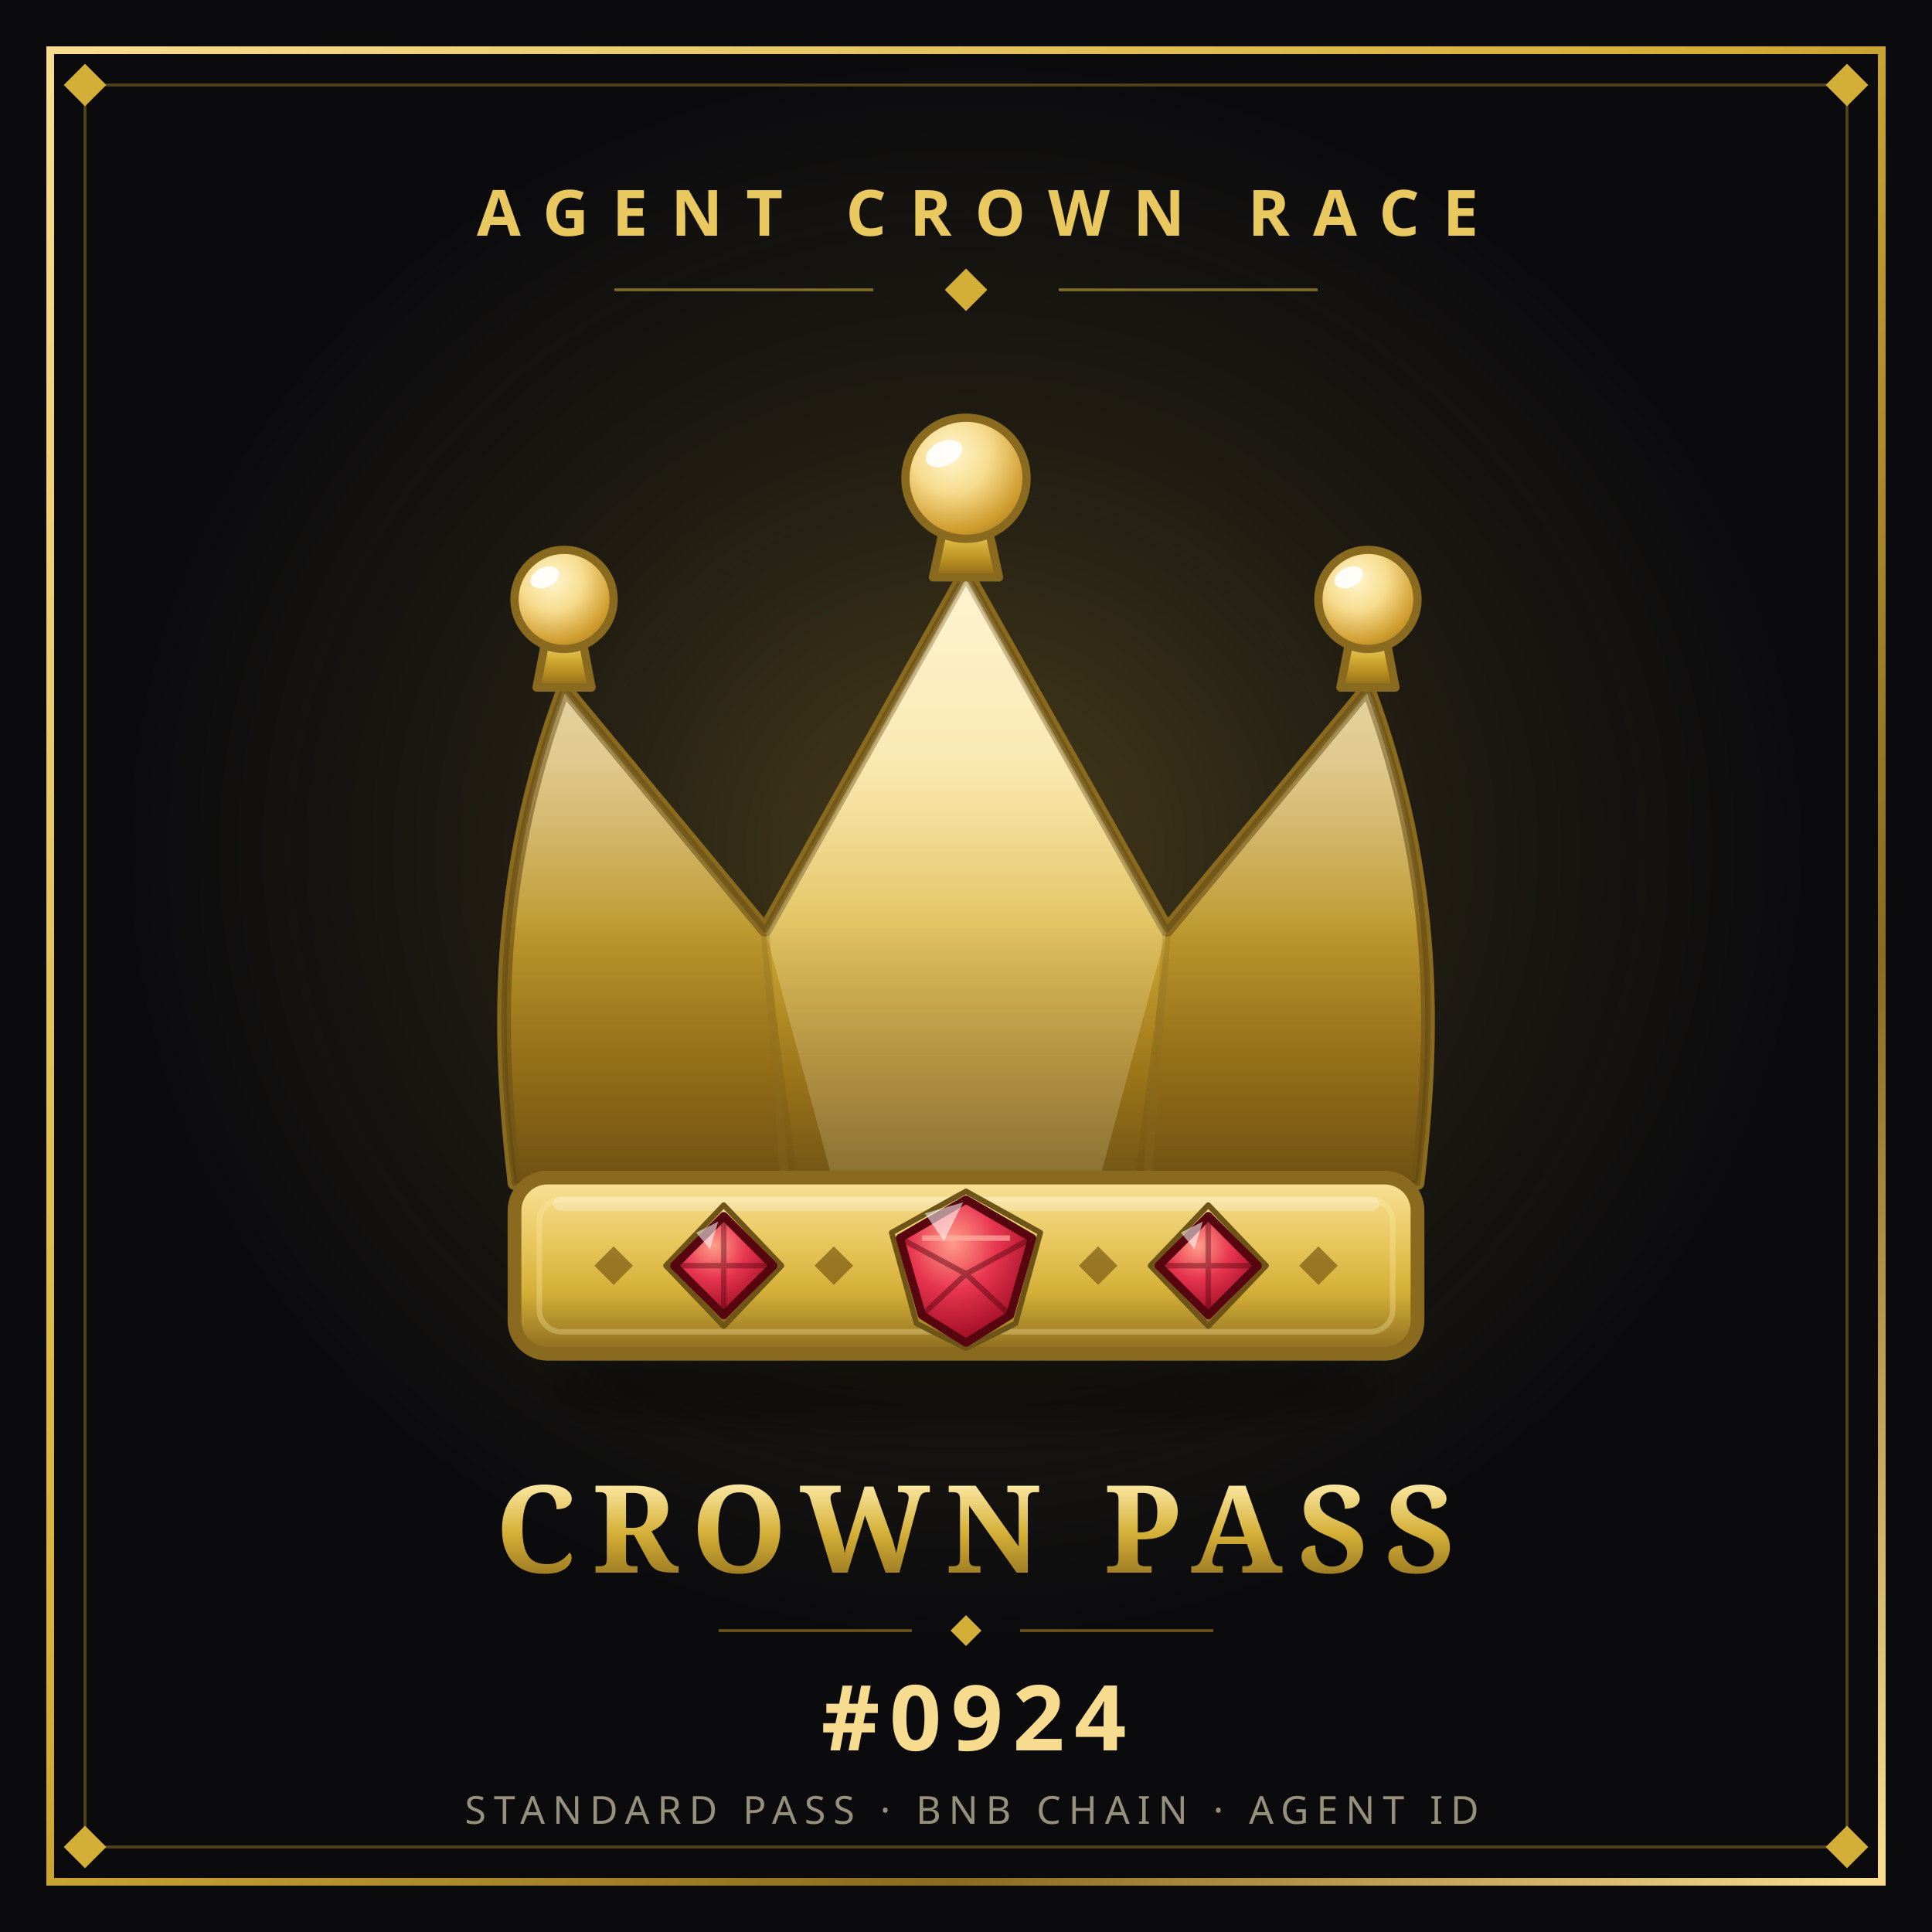
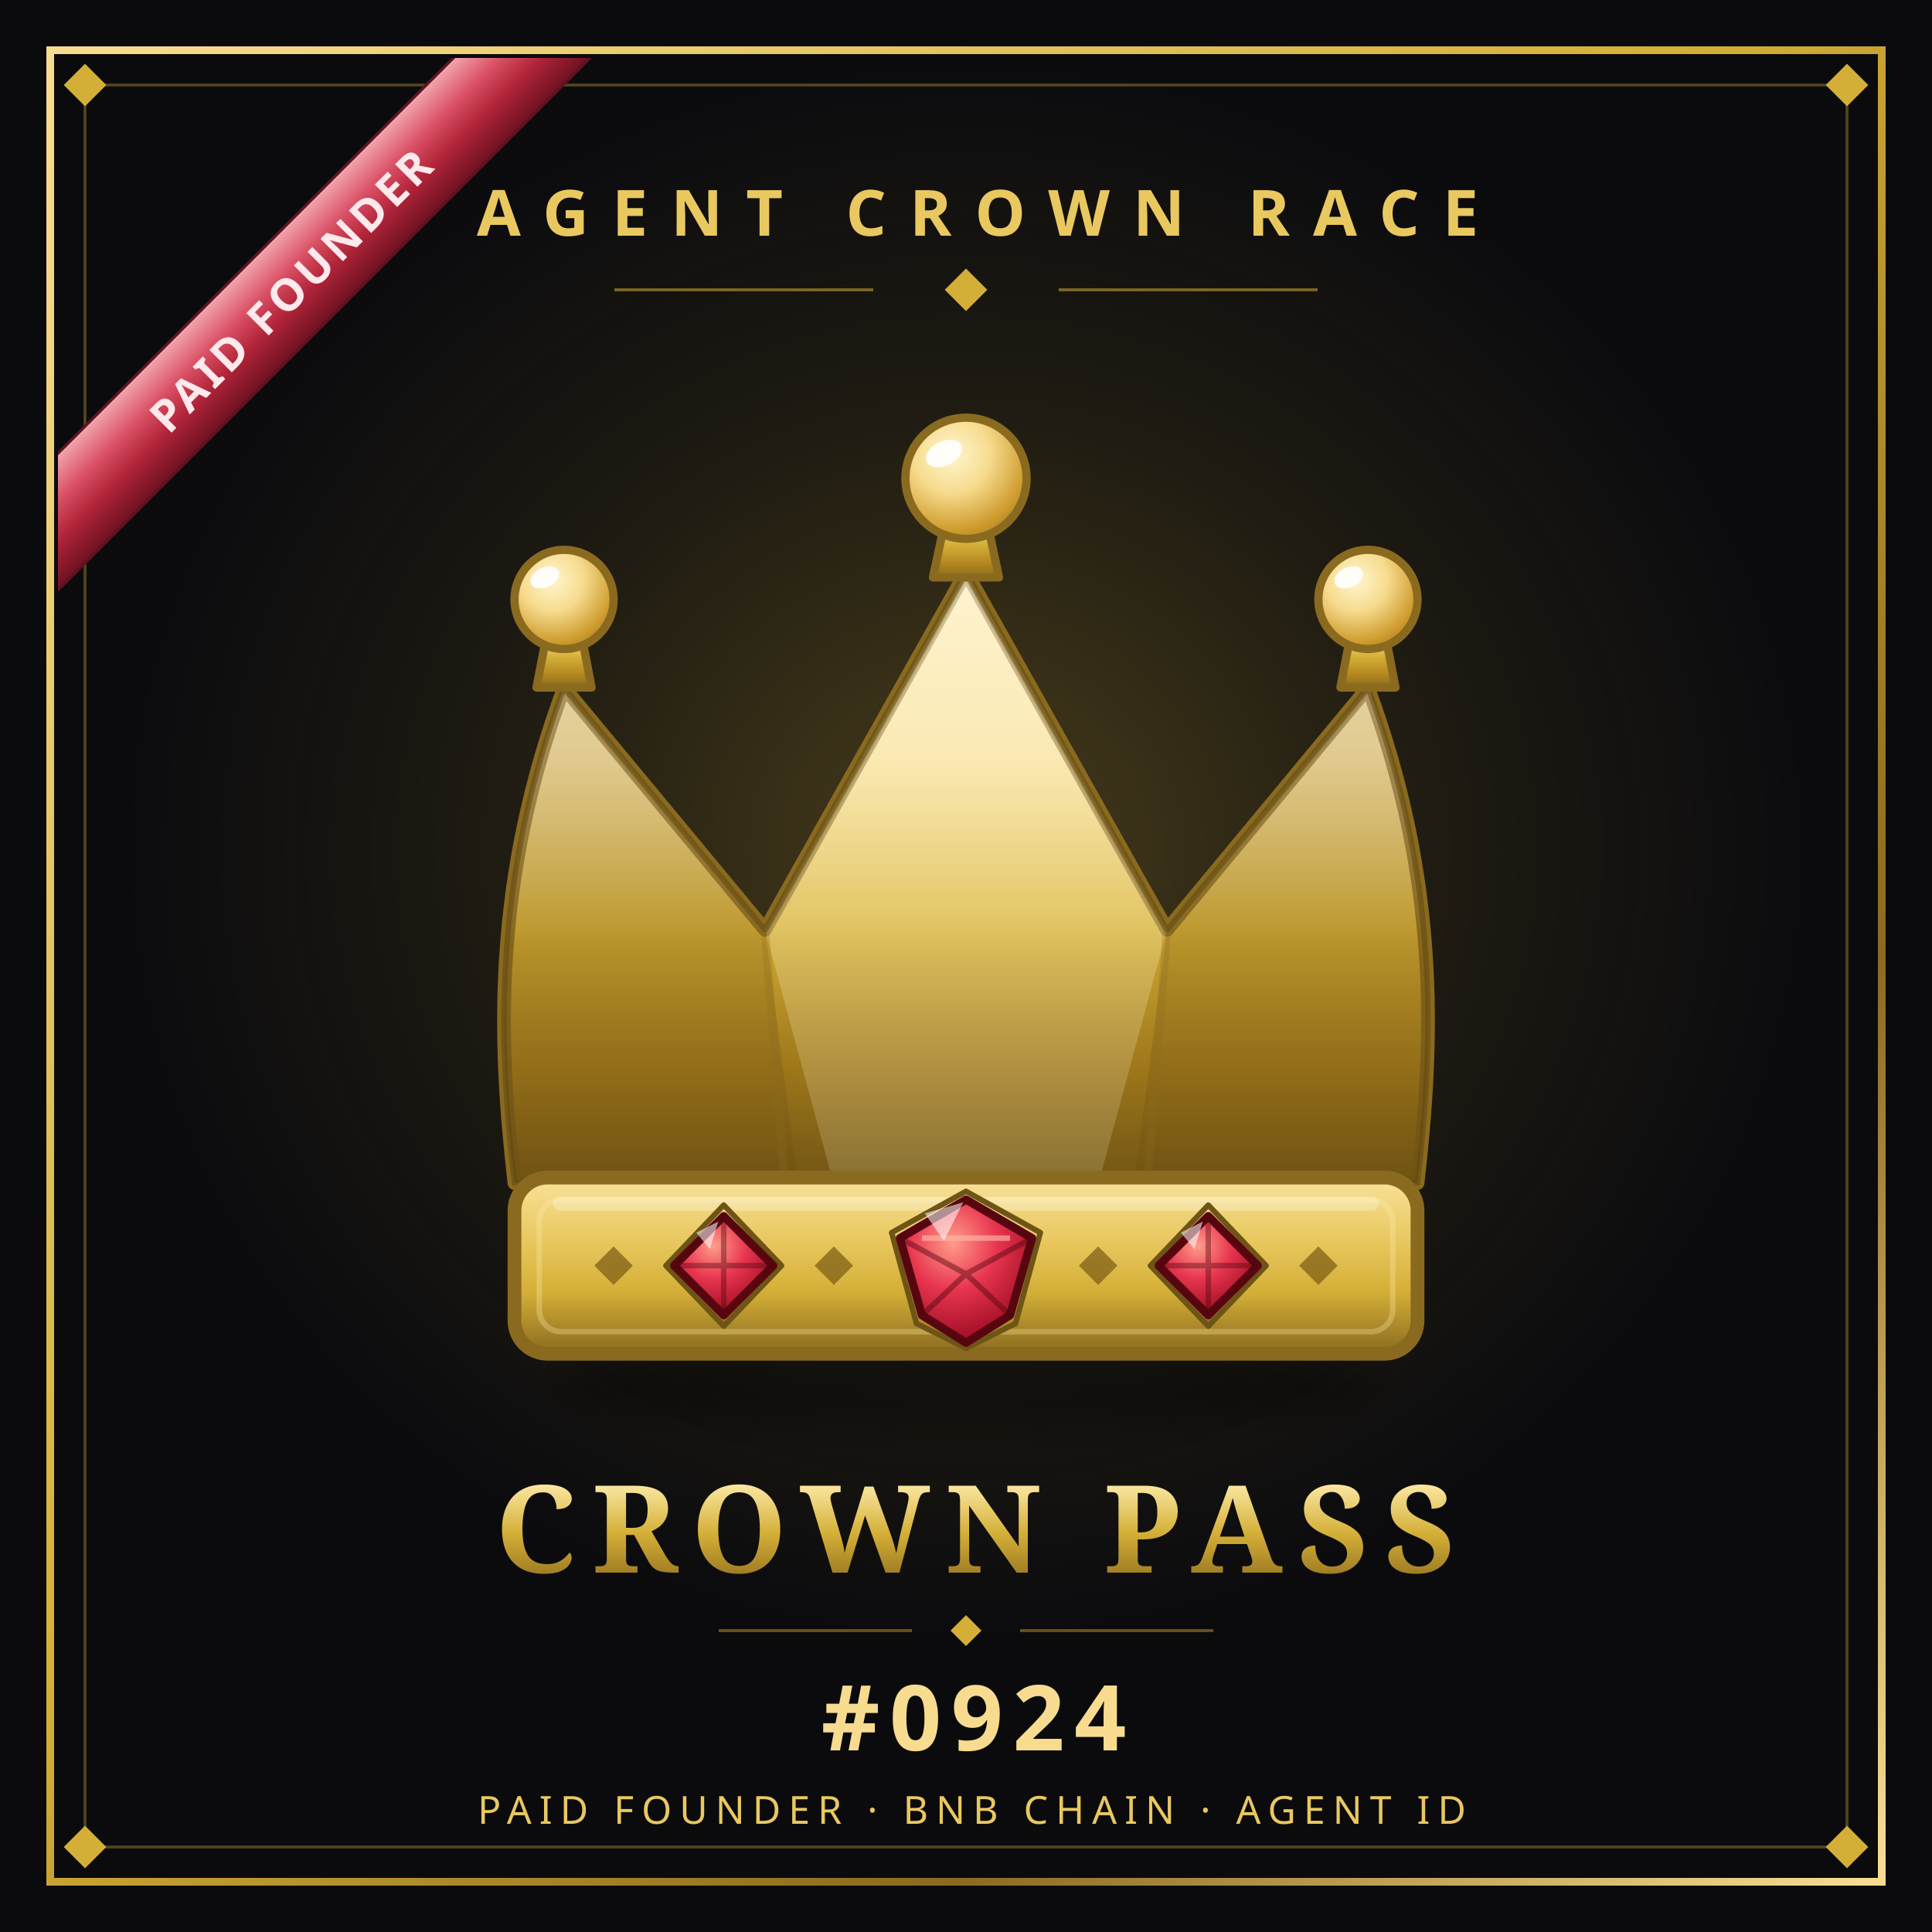
<svg xmlns="http://www.w3.org/2000/svg" viewBox="0 0 1000 1000" role="img" aria-label="Crown Pass #0924">
  <defs>
    <radialGradient id="passGlow" cx=".5" cy=".5" r=".5">
      <stop offset="0" stop-color="#d4af37" stop-opacity=".30" />
      <stop offset=".55" stop-color="#d4af37" stop-opacity=".10" />
      <stop offset="1" stop-color="#d4af37" stop-opacity="0" />
    </radialGradient>
    <linearGradient id="frameGold" x1="0" y1="0" x2="1" y2="1">
      <stop offset="0" stop-color="#f7dc8f" />
      <stop offset=".45" stop-color="#d4af37" />
      <stop offset=".75" stop-color="#8a6a1f" />
      <stop offset="1" stop-color="#f7dc8f" />
    </linearGradient>
    <linearGradient id="titleGold" x1="0" y1="0" x2="0" y2="1">
      <stop offset="0" stop-color="#fbe7a1" />
      <stop offset=".55" stop-color="#d4af37" />
      <stop offset="1" stop-color="#a07d24" />
    </linearGradient>
    <clipPath id="cardClip">
      <rect x="30" y="30" width="940" height="940" />
    </clipPath>
  </defs>
  <defs>
+     <linearGradient id="founderBand" x1="0" y1="0" x2="0" y2="1">
+       <stop offset="0" stop-color="#f3a7b0" />
+       <stop offset=".35" stop-color="#d94f63" />
+       <stop offset=".65" stop-color="#b02338" />
+       <stop offset="1" stop-color="#6d1122" />
+     </linearGradient>
    <linearGradient id="goldBody" x1="0" y1="0" x2="0" y2="1">
      <stop offset="0" stop-color="#fbe7a1" />
      <stop offset=".3" stop-color="#f7dc8f" />
      <stop offset=".58" stop-color="#d4af37" />
      <stop offset=".82" stop-color="#b3871f" />
      <stop offset="1" stop-color="#8a6a1f" />
    </linearGradient>
    <linearGradient id="goldBand" x1="0" y1="0" x2="0" y2="1">
      <stop offset="0" stop-color="#f9e29a" />
      <stop offset=".35" stop-color="#e9c860" />
      <stop offset=".65" stop-color="#d4af37" />
      <stop offset="1" stop-color="#8a6a1f" />
    </linearGradient>
    <radialGradient id="orbGrad" cx=".38" cy=".3" r=".9">
      <stop offset="0" stop-color="#fff6cf" />
      <stop offset=".35" stop-color="#f7dc8f" />
      <stop offset=".7" stop-color="#cf9c2e" />
      <stop offset="1" stop-color="#8a6a1f" />
    </radialGradient>
    <radialGradient id="rubyGrad" cx=".4" cy=".3" r=".95">
      <stop offset="0" stop-color="#ff9d8a" />
      <stop offset=".35" stop-color="#e8354f" />
      <stop offset=".68" stop-color="#a8122a" />
      <stop offset="1" stop-color="#5f0815" />
    </radialGradient>
    <linearGradient id="sheenGrad" x1="0" y1="0" x2="0" y2="1">
      <stop offset="0" stop-color="#ffffff" stop-opacity=".5" />
      <stop offset="1" stop-color="#ffffff" stop-opacity="0" />
    </linearGradient>
    <linearGradient id="shadeGrad" x1="0" y1="0" x2="0" y2="1">
      <stop offset="0" stop-color="#463004" stop-opacity="0" />
      <stop offset="1" stop-color="#463004" stop-opacity=".38" />
    </linearGradient>
    <filter id="blur6" x="-40%" y="-40%" width="180%" height="180%">
      <feGaussianBlur stdDeviation="6" />
    </filter>
    <clipPath id="bodyClip">
      <path d="M92 332 C86 280 84 222 110 152 L183 240 L256 110 L329 240 L402 152 C428 222 426 280 420 332 Z" />
    </clipPath>
  </defs>
  <rect width="1000" height="1000" fill="#0b0b0e" />
  <ellipse cx="500" cy="440" rx="440" ry="410" fill="url(#passGlow)" />
  <rect x="26" y="26" width="948" height="948" fill="none" stroke="url(#frameGold)" stroke-width="4" />
  <rect x="44" y="44" width="912" height="912" fill="none" stroke="#d4af37" stroke-width="1.5" opacity=".35" />
  <path d="M44 33 L55 44 L44 55 L33 44 Z" fill="#d4af37" />
  <path d="M956 33 L967 44 L956 55 L945 44 Z" fill="#d4af37" />
  <path d="M44 945 L55 956 L44 967 L33 956 Z" fill="#d4af37" />
  <path d="M956 945 L967 956 L956 967 L945 956 Z" fill="#d4af37" />
  <text x="506" y="122" text-anchor="middle" font-family="'Noto Sans', Arial, sans-serif" font-size="33" font-weight="600" letter-spacing="12" fill="#e9c860">AGENT CROWN RACE</text>
  <g stroke="#d4af37" opacity=".55">
    <path d="M318 150 H452 M548 150 H682" stroke-width="1.5" />
  </g>
  <path d="M500 139 L511 150 L500 161 L489 150 Z" fill="#d4af37" />
  <svg x="215" y="182" width="570" height="570" viewBox="56 30 400 400">
    <g id="crown">
      <ellipse cx="256" cy="406" rx="152" ry="15" fill="#000000" opacity=".30" filter="url(#blur6)" />
      <path d="M92 332 C86 280 84 222 110 152 L183 240 L256 110 L329 240 L402 152 C428 222 426 280 420 332 Z" fill="url(#goldBody)" stroke="#8a6a1f" stroke-width="5" stroke-linejoin="round" />
      <g clip-path="url(#bodyClip)">
        <polygon points="60,340 110,140 183,240 196,340" fill="#7a5a12" opacity=".26" />
        <polygon points="452,340 402,140 329,240 316,340" fill="#7a5a12" opacity=".26" />
        <polygon points="183,240 256,110 329,240 302,340 210,340" fill="#fff3bc" opacity=".30" />
        <rect x="60" y="96" width="392" height="150" fill="url(#sheenGrad)" />
        <rect x="60" y="238" width="392" height="102" fill="url(#shadeGrad)" />
      </g>
      <g stroke="#8a6a1f" stroke-width="3" opacity=".45" fill="none">
        <path d="M110 152 L183 240 L256 110 L329 240 L402 152" />
        <path d="M183 240 L190 330 M329 240 L322 330" opacity=".6" />
      </g>
      <path d="M92 332 C86 280 84 222 110 152 L183 240 L256 110 L329 240 L402 152 C428 222 426 280 420 332 Z" fill="none" stroke="#5f470e" stroke-width="2" stroke-linejoin="round" opacity=".55" />
      <path d="M100 152 L120 152 L115 126 L105 126 Z" fill="url(#goldBody)" stroke="#8a6a1f" stroke-width="3" stroke-linejoin="round" />
      <path d="M244 112 L268 112 L262 84 L250 84 Z" fill="url(#goldBody)" stroke="#8a6a1f" stroke-width="3" stroke-linejoin="round" />
      <path d="M392 152 L412 152 L407 126 L397 126 Z" fill="url(#goldBody)" stroke="#8a6a1f" stroke-width="3" stroke-linejoin="round" />
      <g stroke="#8a6a1f" stroke-width="3">
        <circle cx="110" cy="120" r="18" fill="url(#orbGrad)" />
        <circle cx="256" cy="76" r="22" fill="url(#orbGrad)" />
        <circle cx="402" cy="120" r="18" fill="url(#orbGrad)" />
      </g>
      <g fill="#ffffff">
        <ellipse cx="103" cy="112" rx="5.5" ry="3.6" opacity=".9" transform="rotate(-25 103 112)" />
        <ellipse cx="248" cy="67" rx="7" ry="4.4" opacity=".9" transform="rotate(-25 248 67)" />
        <ellipse cx="395" cy="112" rx="5.5" ry="3.6" opacity=".9" transform="rotate(-25 395 112)" />
      </g>
      <rect x="92" y="330" width="328" height="64" rx="12" fill="url(#goldBand)" stroke="#8a6a1f" stroke-width="5" />
      <rect x="101" y="338" width="310" height="48" rx="8" fill="none" stroke="#ffeeb0" stroke-width="2" opacity=".30" />
      <rect x="106" y="337" width="300" height="5" rx="2.5" fill="#ffffff" opacity=".26" />
      <g fill="#7a5a12" opacity=".7">
        <path d="M128 355 L135 362 L128 369 L121 362 Z" />
        <path d="M208 355 L215 362 L208 369 L201 362 Z" />
        <path d="M304 355 L311 362 L304 369 L297 362 Z" />
        <path d="M384 355 L391 362 L384 369 L377 362 Z" />
      </g>
      <g fill="url(#goldBand)" stroke="#6e5416" stroke-width="2" stroke-linejoin="round">
        <polygon points="256,335 283,350 274,383 256,392 238,383 229,350" />
        <polygon points="168,340 189,362 168,384 147,362" />
        <polygon points="344,340 365,362 344,384 323,362" />
      </g>
      <polygon points="256,338 280,352 272,380 256,390 240,380 232,352" fill="url(#rubyGrad)" stroke="#57060f" stroke-width="3" stroke-linejoin="round" />
      <g stroke="#ffb3a7" stroke-width="2" opacity=".65" fill="none">
        <path d="M240 352 L272 352" />
      </g>
      <g stroke="#50040d" stroke-width="2" opacity=".45" fill="none">
        <path d="M232 352 L256 365 L280 352 M240 380 L256 365 L272 380" />
      </g>
      <polygon points="241,343 255,339 248,353" fill="#ffffff" opacity=".55" />
      <g stroke="#57060f" stroke-width="3" stroke-linejoin="round">
        <polygon points="168,344 186,362 168,380 150,362" fill="url(#rubyGrad)" />
        <polygon points="344,344 362,362 344,380 326,362" fill="url(#rubyGrad)" />
      </g>
      <g stroke="#50040d" stroke-width="2" opacity=".4" fill="none">
        <path d="M150 362 L186 362 M168 344 L168 380" />
        <path d="M326 362 L362 362 M344 344 L344 380" />
      </g>
      <g fill="#ffffff" opacity=".55">
        <polygon points="158,350 166,346 163,356" />
        <polygon points="334,350 342,346 339,356" />
      </g>
    </g>
  </svg>
  <text x="505" y="814" text-anchor="middle" font-family="Georgia, 'Noto Serif', serif" font-size="63" font-weight="700" letter-spacing="8" fill="url(#titleGold)">CROWN PASS</text>
  <g stroke="#8a6a1f" opacity=".75">
    <path d="M372 844 H472 M528 844 H628" stroke-width="1.5" />
  </g>
  <path d="M500 836 L508 844 L500 852 L492 844 Z" fill="#d4af37" />
  <text x="504" y="906" text-anchor="middle" font-family="'Noto Sans', Arial, sans-serif" font-size="47" font-weight="600" letter-spacing="5" fill="#f7dc8f">#0924</text>
-   <text x="503" y="944" text-anchor="middle" font-family="'Noto Sans', Arial, sans-serif" font-size="20" letter-spacing="4" fill="#97907c">STANDARD PASS · BNB CHAIN · AGENT ID</text>
+   <text x="503" y="944" text-anchor="middle" font-family="'Noto Sans', Arial, sans-serif" font-size="20" letter-spacing="4" fill="#e9c860">PAID FOUNDER · BNB CHAIN · AGENT ID</text>
+   <g clip-path="url(#cardClip)">
+     <g transform="rotate(-45 150 150)">
+       <rect x="-90" y="125" width="480" height="50" fill="url(#founderBand)" stroke="#5e1220" stroke-width="1.5" />
+       <text x="150" y="159" text-anchor="middle" font-family="'Noto Sans', Arial, sans-serif" font-size="23" font-weight="700" letter-spacing="2" fill="#ffe9ec">PAID FOUNDER</text>
+     </g>
+   </g>
</svg>
